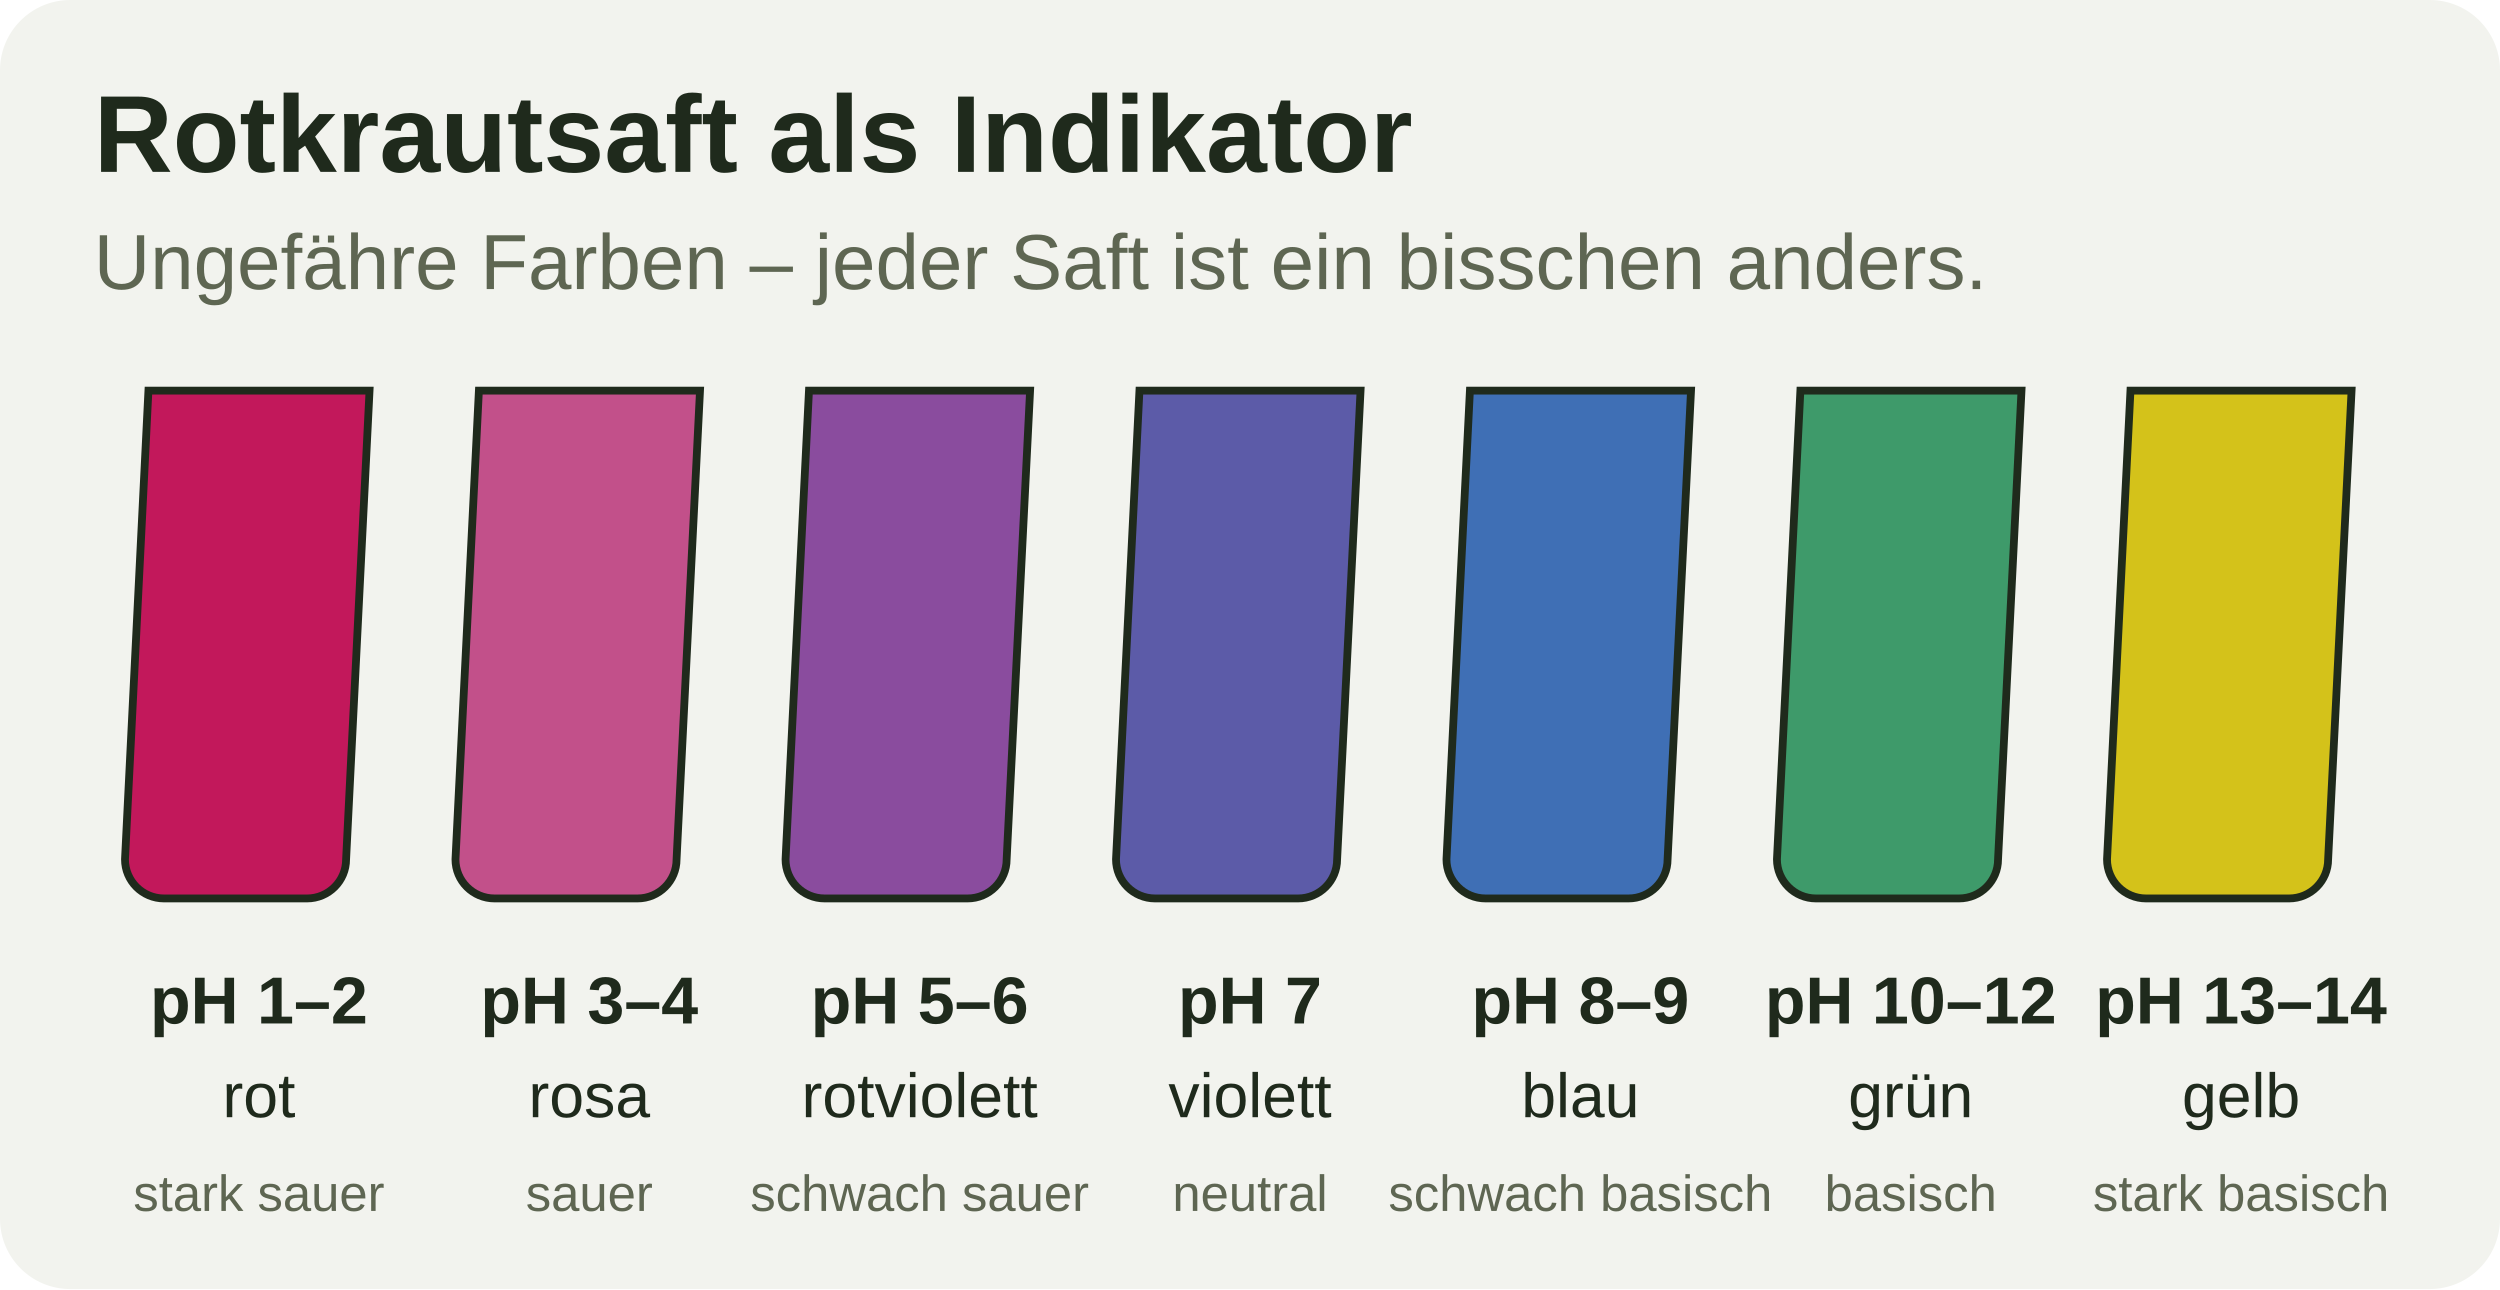
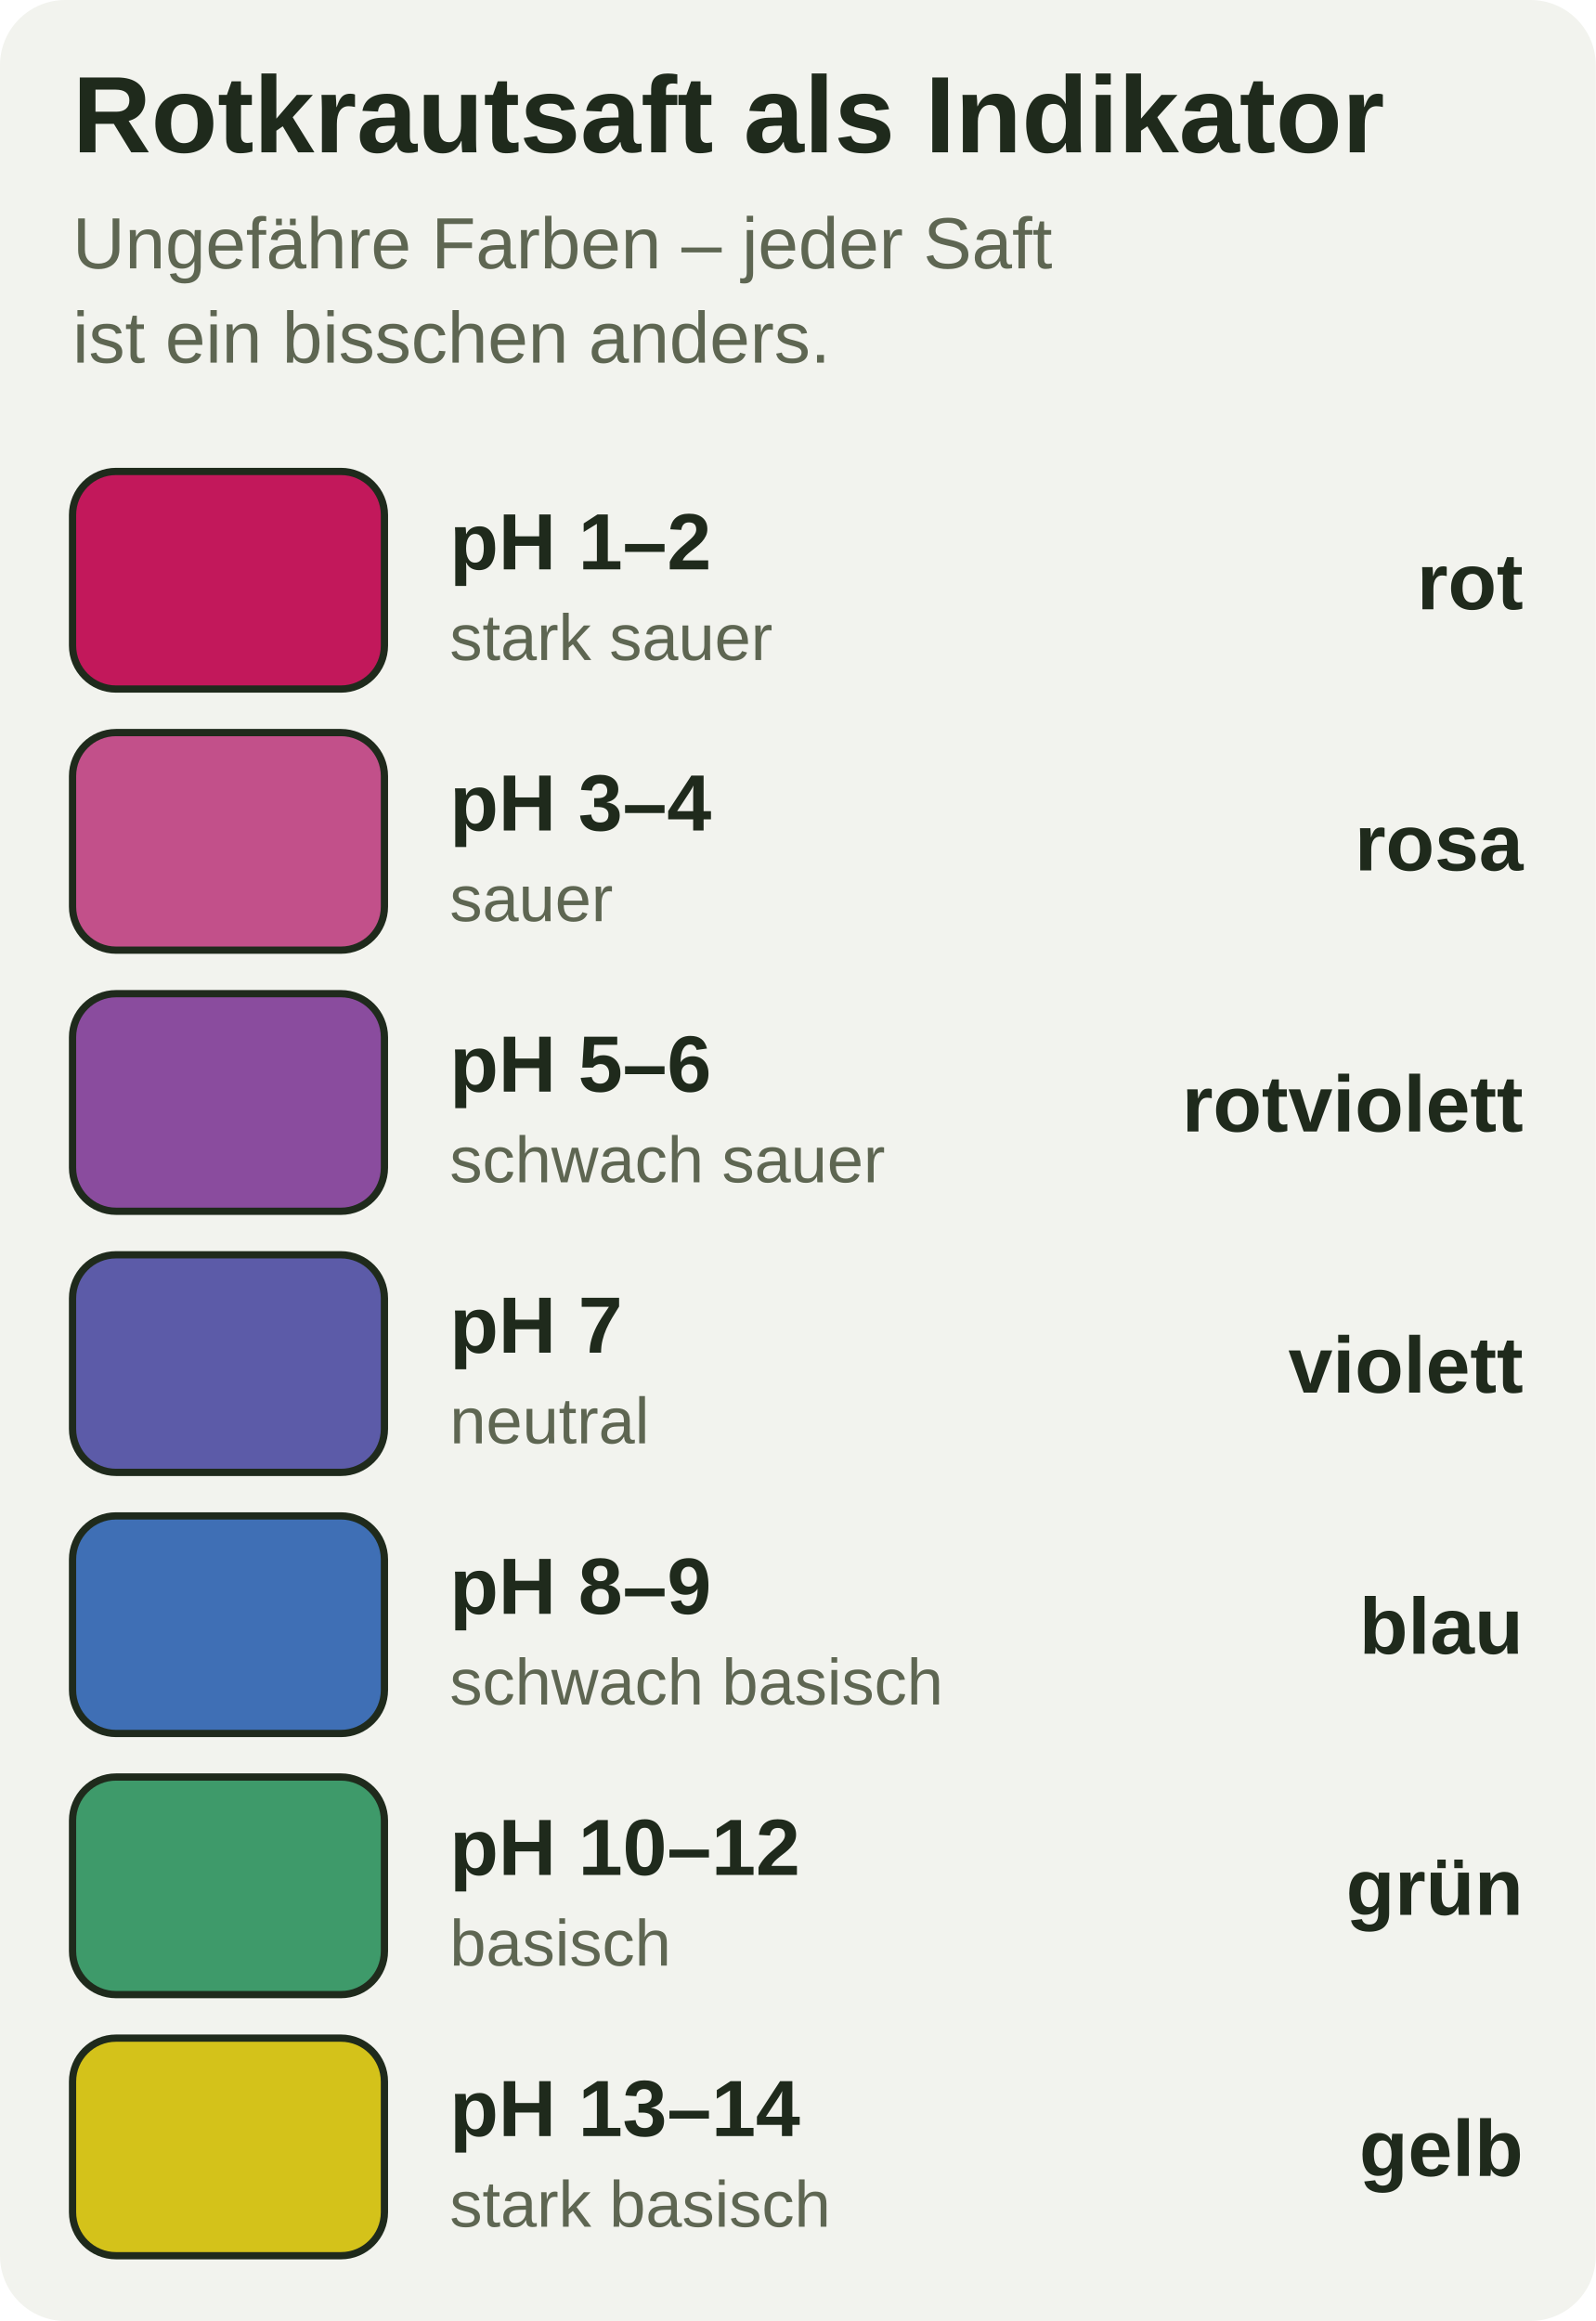
- <svg xmlns="http://www.w3.org/2000/svg" viewBox="0 0 640 330" width="640" height="330" role="img" aria-label="Farben des Rotkrautsafts von stark sauer rot bis stark basisch gelb">
+ <svg xmlns="http://www.w3.org/2000/svg" viewBox="0 0 440 640" width="440" height="640" role="img" aria-label="Farben des Rotkrautsafts von stark sauer rot bis stark basisch gelb">
  <style>text{font-family:'Source Sans 3','Carlito','Segoe UI',Arial,sans-serif;fill:#1F2A1C} .b{font-weight:700} .m{fill:#5E6652} </style>
-   <rect width="640" height="330" rx="18" fill="#F2F3EE" />
-   <text x="24" y="44" font-size="28" text-anchor="start" class="b">Rotkrautsaft als Indikator</text>
-   <text x="24" y="74" font-size="20" text-anchor="start" class="m">Ungefähre Farben – jeder Saft ist ein bisschen anders.</text>
-   <path d="M38.0 100 h56.6 l-6 120 a10 10 0 0 1 -10 10 h-36.6 a10 10 0 0 1 -10 -10 z" fill="#C2185B" stroke="#1F2A1C" stroke-width="2" />
-   <text x="66.286" y="262" font-size="17" text-anchor="middle" class="b">pH 1–2</text>
-   <text x="66.286" y="286" font-size="16" text-anchor="middle">rot</text>
-   <text x="66.286" y="310" font-size="13" text-anchor="middle" class="m">stark sauer</text>
-   <path d="M122.6 100 h56.6 l-6 120 a10 10 0 0 1 -10 10 h-36.6 a10 10 0 0 1 -10 -10 z" fill="#C2508A" stroke="#1F2A1C" stroke-width="2" />
-   <text x="150.857" y="262" font-size="17" text-anchor="middle" class="b">pH 3–4</text>
-   <text x="150.857" y="286" font-size="16" text-anchor="middle">rosa</text>
-   <text x="150.857" y="310" font-size="13" text-anchor="middle" class="m">sauer</text>
-   <path d="M207.1 100 h56.6 l-6 120 a10 10 0 0 1 -10 10 h-36.6 a10 10 0 0 1 -10 -10 z" fill="#8A4C9E" stroke="#1F2A1C" stroke-width="2" />
-   <text x="235.429" y="262" font-size="17" text-anchor="middle" class="b">pH 5–6</text>
-   <text x="235.429" y="286" font-size="16" text-anchor="middle">rotviolett</text>
-   <text x="235.429" y="310" font-size="13" text-anchor="middle" class="m">schwach sauer</text>
-   <path d="M291.7 100 h56.6 l-6 120 a10 10 0 0 1 -10 10 h-36.6 a10 10 0 0 1 -10 -10 z" fill="#5C5BA8" stroke="#1F2A1C" stroke-width="2" />
-   <text x="320.0" y="262" font-size="17" text-anchor="middle" class="b">pH 7</text>
-   <text x="320.0" y="286" font-size="16" text-anchor="middle">violett</text>
-   <text x="320.0" y="310" font-size="13" text-anchor="middle" class="m">neutral</text>
-   <path d="M376.3 100 h56.6 l-6 120 a10 10 0 0 1 -10 10 h-36.6 a10 10 0 0 1 -10 -10 z" fill="#3F6FB5" stroke="#1F2A1C" stroke-width="2" />
-   <text x="404.571" y="262" font-size="17" text-anchor="middle" class="b">pH 8–9</text>
-   <text x="404.571" y="286" font-size="16" text-anchor="middle">blau</text>
-   <text x="404.571" y="310" font-size="13" text-anchor="middle" class="m">schwach basisch</text>
-   <path d="M460.9 100 h56.6 l-6 120 a10 10 0 0 1 -10 10 h-36.6 a10 10 0 0 1 -10 -10 z" fill="#3E9A6A" stroke="#1F2A1C" stroke-width="2" />
-   <text x="489.143" y="262" font-size="17" text-anchor="middle" class="b">pH 10–12</text>
-   <text x="489.143" y="286" font-size="16" text-anchor="middle">grün</text>
-   <text x="489.143" y="310" font-size="13" text-anchor="middle" class="m">basisch</text>
-   <path d="M545.4 100 h56.6 l-6 120 a10 10 0 0 1 -10 10 h-36.6 a10 10 0 0 1 -10 -10 z" fill="#D4C21A" stroke="#1F2A1C" stroke-width="2" />
-   <text x="573.714" y="262" font-size="17" text-anchor="middle" class="b">pH 13–14</text>
-   <text x="573.714" y="286" font-size="16" text-anchor="middle">gelb</text>
-   <text x="573.714" y="310" font-size="13" text-anchor="middle" class="m">stark basisch</text>
+   <rect width="440" height="640" rx="18" fill="#F2F3EE" />
+   <text x="20" y="42" font-size="30" text-anchor="start" class="b">Rotkrautsaft als Indikator</text>
+   <text x="20" y="74" font-size="20" text-anchor="start" class="m">Ungefähre Farben – jeder Saft</text>
+   <text x="20" y="100" font-size="20" text-anchor="start" class="m">ist ein bisschen anders.</text>
+   <rect x="20" y="130" width="86" height="60" rx="12" fill="#C2185B" stroke="#1F2A1C" stroke-width="2" />
+   <text x="124" y="157" font-size="22" text-anchor="start" class="b">pH 1–2</text>
+   <text x="124" y="182" font-size="18" text-anchor="start" class="m">stark sauer</text>
+   <text x="420" y="168" font-size="22" text-anchor="end" class="b">rot</text>
+   <rect x="20" y="202" width="86" height="60" rx="12" fill="#C2508A" stroke="#1F2A1C" stroke-width="2" />
+   <text x="124" y="229" font-size="22" text-anchor="start" class="b">pH 3–4</text>
+   <text x="124" y="254" font-size="18" text-anchor="start" class="m">sauer</text>
+   <text x="420" y="240" font-size="22" text-anchor="end" class="b">rosa</text>
+   <rect x="20" y="274" width="86" height="60" rx="12" fill="#8A4C9E" stroke="#1F2A1C" stroke-width="2" />
+   <text x="124" y="301" font-size="22" text-anchor="start" class="b">pH 5–6</text>
+   <text x="124" y="326" font-size="18" text-anchor="start" class="m">schwach sauer</text>
+   <text x="420" y="312" font-size="22" text-anchor="end" class="b">rotviolett</text>
+   <rect x="20" y="346" width="86" height="60" rx="12" fill="#5C5BA8" stroke="#1F2A1C" stroke-width="2" />
+   <text x="124" y="373" font-size="22" text-anchor="start" class="b">pH 7</text>
+   <text x="124" y="398" font-size="18" text-anchor="start" class="m">neutral</text>
+   <text x="420" y="384" font-size="22" text-anchor="end" class="b">violett</text>
+   <rect x="20" y="418" width="86" height="60" rx="12" fill="#3F6FB5" stroke="#1F2A1C" stroke-width="2" />
+   <text x="124" y="445" font-size="22" text-anchor="start" class="b">pH 8–9</text>
+   <text x="124" y="470" font-size="18" text-anchor="start" class="m">schwach basisch</text>
+   <text x="420" y="456" font-size="22" text-anchor="end" class="b">blau</text>
+   <rect x="20" y="490" width="86" height="60" rx="12" fill="#3E9A6A" stroke="#1F2A1C" stroke-width="2" />
+   <text x="124" y="517" font-size="22" text-anchor="start" class="b">pH 10–12</text>
+   <text x="124" y="542" font-size="18" text-anchor="start" class="m">basisch</text>
+   <text x="420" y="528" font-size="22" text-anchor="end" class="b">grün</text>
+   <rect x="20" y="562" width="86" height="60" rx="12" fill="#D4C21A" stroke="#1F2A1C" stroke-width="2" />
+   <text x="124" y="589" font-size="22" text-anchor="start" class="b">pH 13–14</text>
+   <text x="124" y="614" font-size="18" text-anchor="start" class="m">stark basisch</text>
+   <text x="420" y="600" font-size="22" text-anchor="end" class="b">gelb</text>
</svg>
